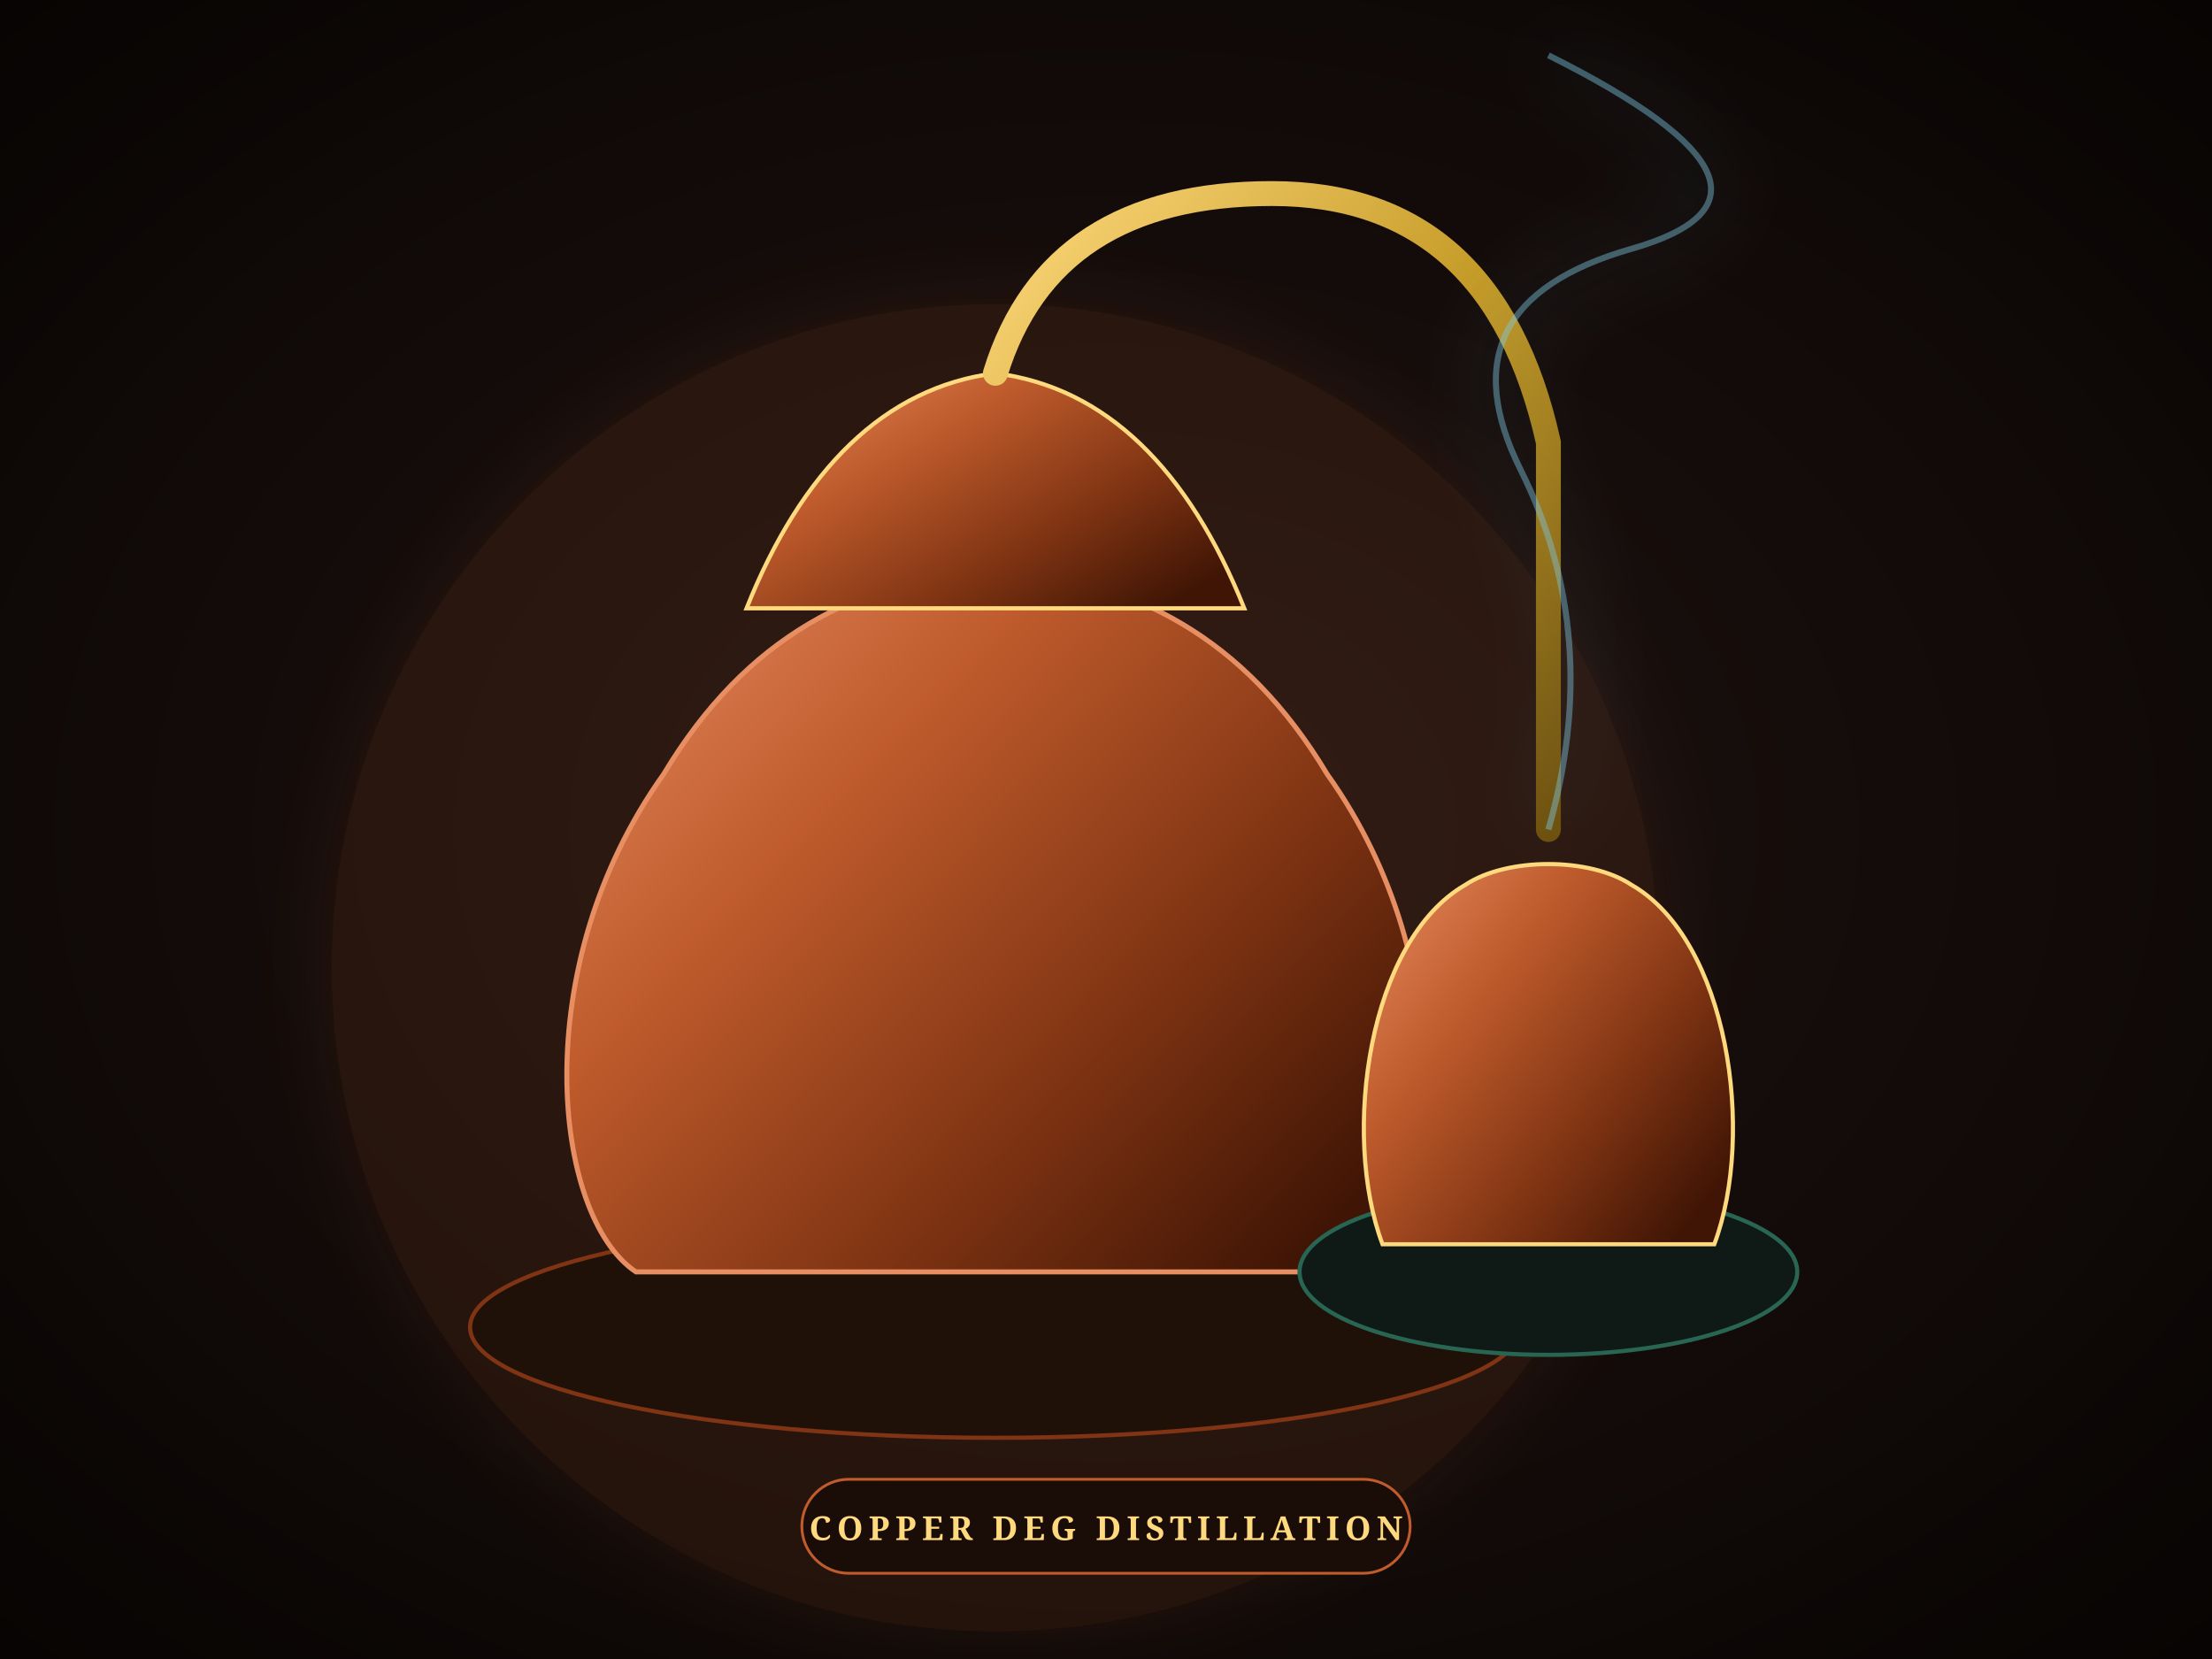
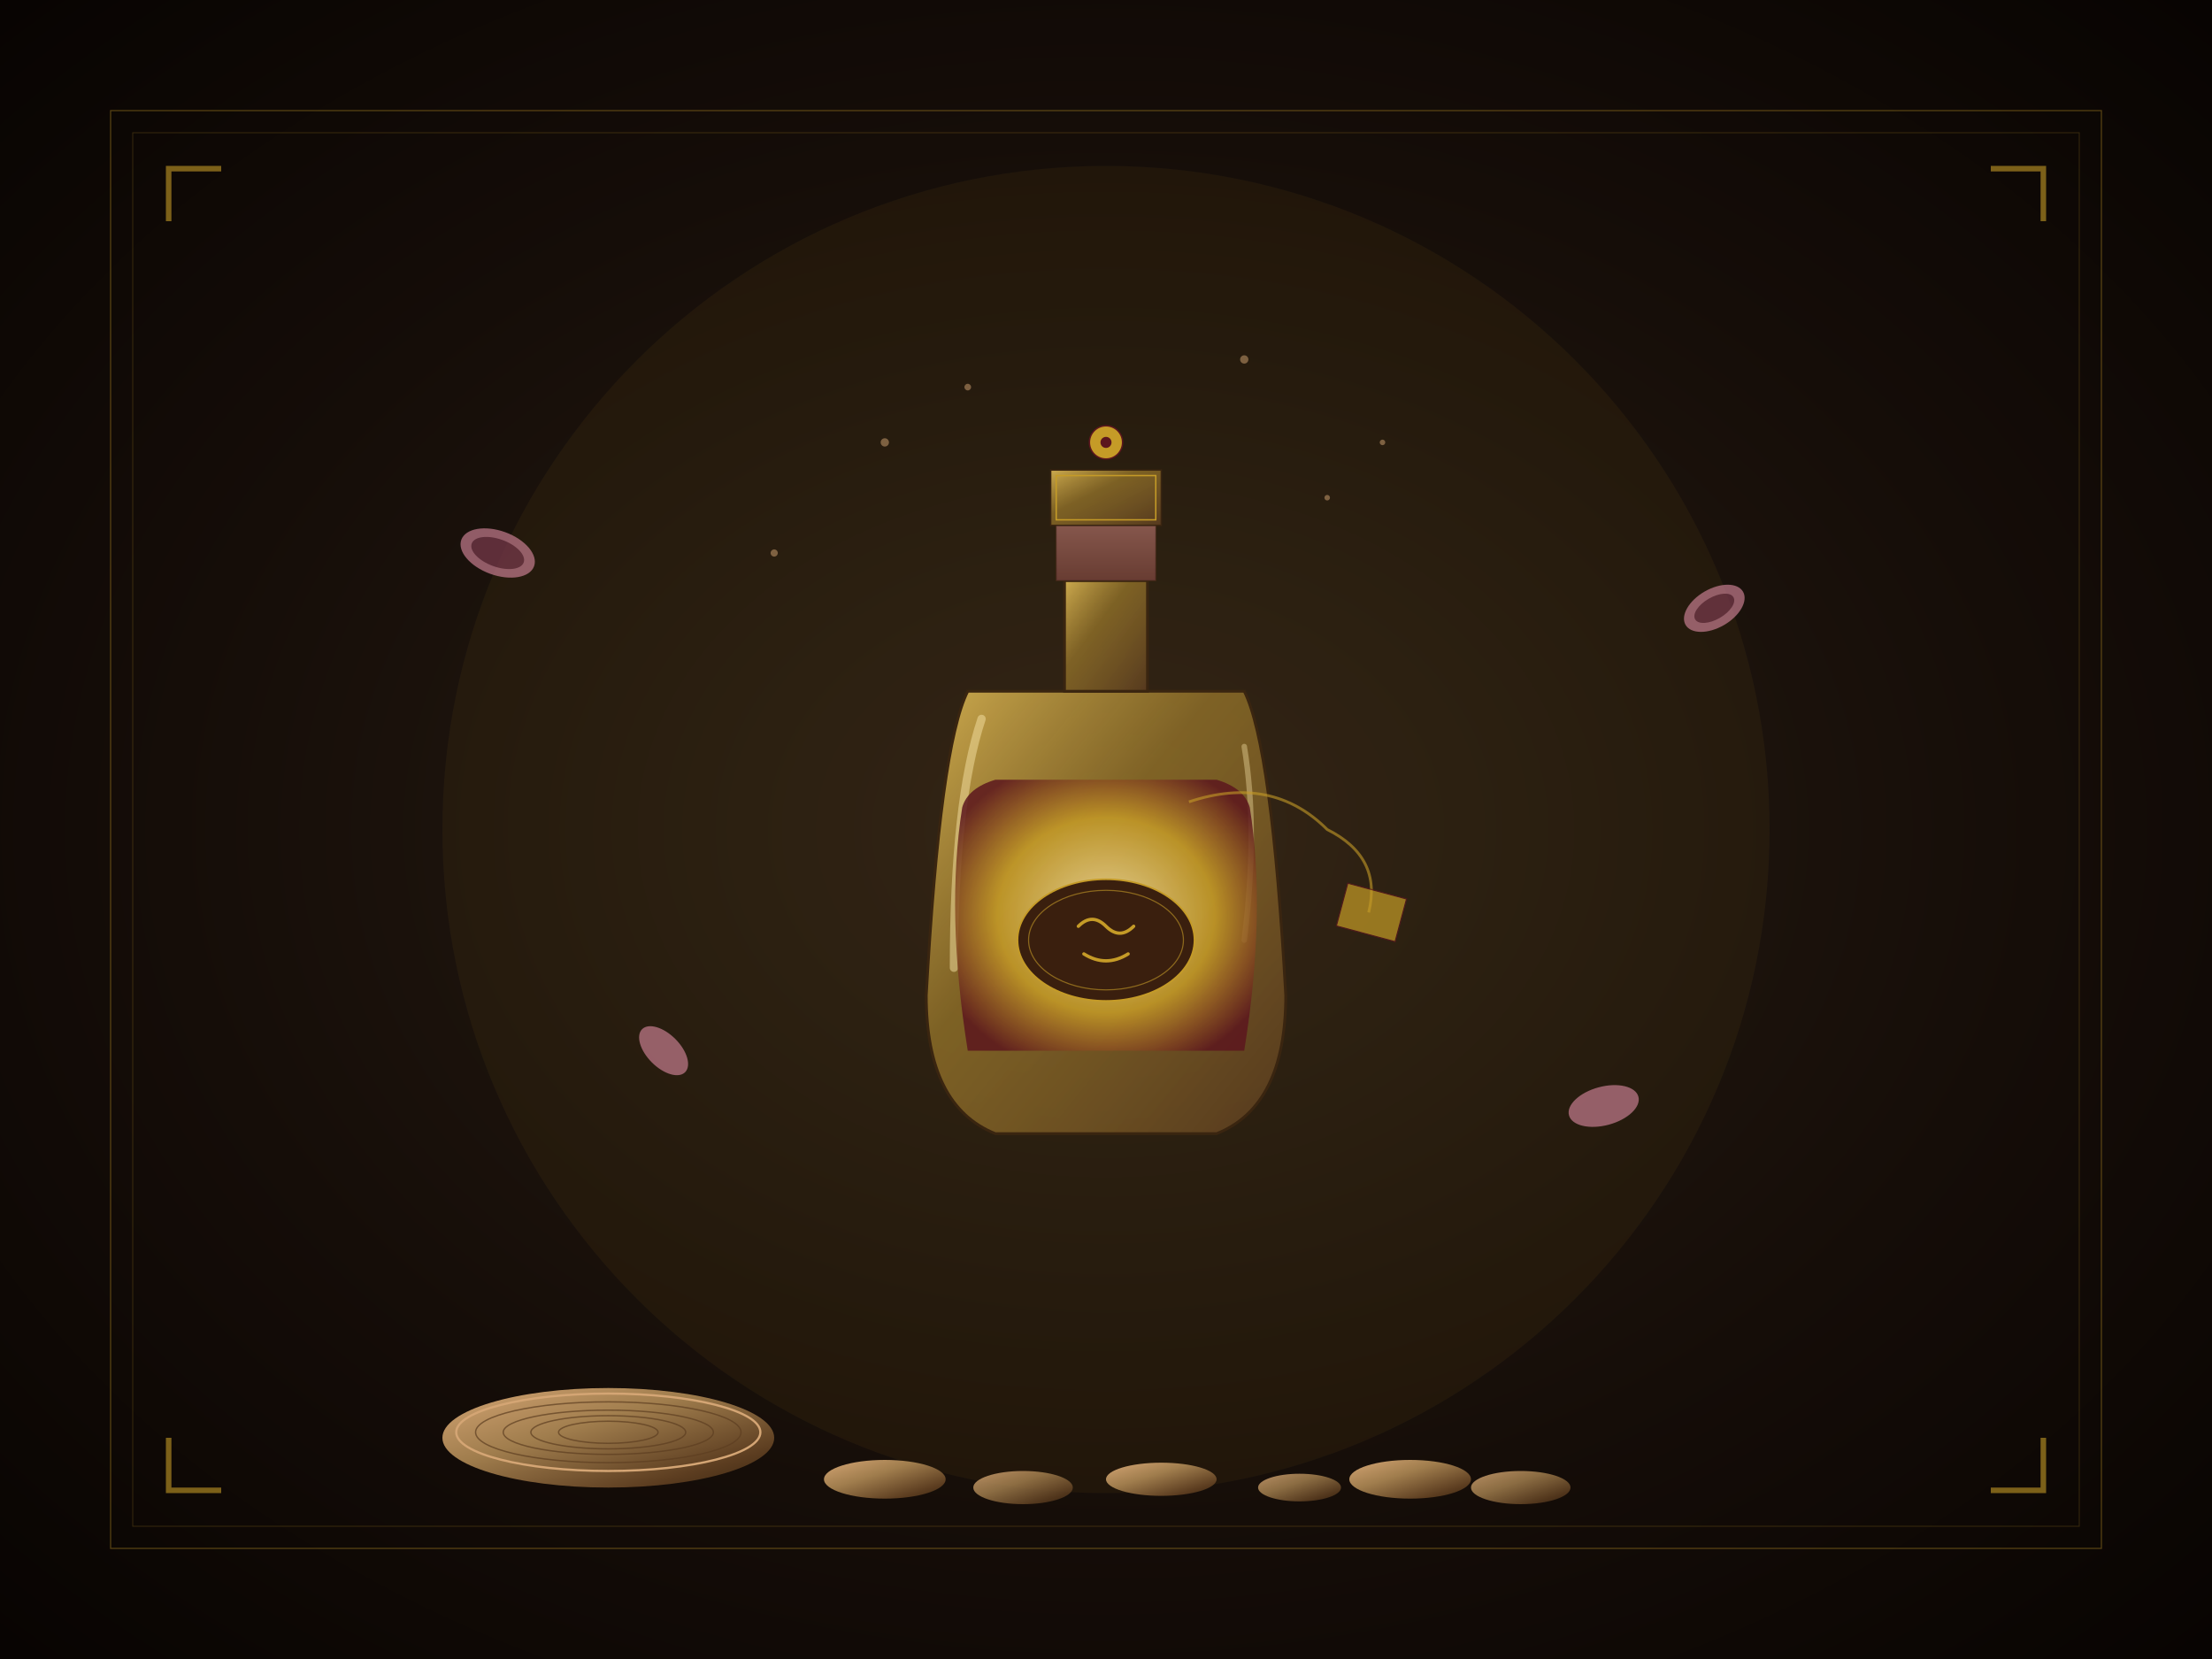
- <svg xmlns="http://www.w3.org/2000/svg" viewBox="0 0 800 600" width="100%" height="100%">
+ <svg xmlns="http://www.w3.org/2000/svg" viewBox="0 0 800 600" preserveAspectRatio="xMidYMid slice">
  <defs>
-     <radialGradient id="stillBg" cx="50%" cy="50%" r="75%">
-       <stop offset="0%" stop-color="#1f1412" />
-       <stop offset="60%" stop-color="#110a08" />
-       <stop offset="100%" stop-color="#050302" />
+     <radialGradient id="sandalBg" cx="50%" cy="50%" r="70%">
+       <stop offset="0%" stop-color="#2a1f15" />
+       <stop offset="60%" stop-color="#150d08" />
+       <stop offset="100%" stop-color="#080402" />
    </radialGradient>
-     <linearGradient id="copper" x1="0%" y1="0%" x2="100%" y2="80%">
-       <stop offset="0%" stop-color="#e88e63" />
-       <stop offset="35%" stop-color="#bf5b2c" />
-       <stop offset="70%" stop-color="#803413" />
-       <stop offset="100%" stop-color="#401505" />
+     <linearGradient id="sandalwood" x1="0%" y1="0%" x2="100%" y2="100%">
+       <stop offset="0%" stop-color="#d4a574" />
+       <stop offset="40%" stop-color="#a07d4d" />
+       <stop offset="80%" stop-color="#5c3d20" />
+       <stop offset="100%" stop-color="#3a2510" />
    </linearGradient>
-     <linearGradient id="brass" x1="0%" y1="0%" x2="100%" y2="100%">
-       <stop offset="0%" stop-color="#ffd97d" />
-       <stop offset="50%" stop-color="#c59b27" />
-       <stop offset="100%" stop-color="#6e500c" />
+     <linearGradient id="roseAccent" x1="0%" y1="0%" x2="0%" y2="100%">
+       <stop offset="0%" stop-color="#c47c8f" />
+       <stop offset="100%" stop-color="#7a3a4d" />
    </linearGradient>
-     <filter id="flameGlow" x="-30%" y="-30%" width="160%" height="160%">
-       <feGaussianBlur stdDeviation="14" result="blur" />
-       <feComposite in="SourceGraphic" in2="blur" operator="over" />
-     </filter>
+     <linearGradient id="bottleGlass" x1="0%" y1="0%" x2="100%" y2="100%">
+       <stop offset="0%" stop-color="#dfba55" stop-opacity="0.9" />
+       <stop offset="40%" stop-color="#a07d2d" stop-opacity="0.7" />
+       <stop offset="100%" stop-color="#5c3d20" stop-opacity="0.85" />
+     </linearGradient>
+     <radialGradient id="attarGrad" cx="50%" cy="50%" r="60%">
+       <stop offset="0%" stop-color="#f5e1a4" />
+       <stop offset="60%" stop-color="#c59b27" />
+       <stop offset="100%" stop-color="#5c161d" />
+     </radialGradient>
  </defs>
-   <rect width="800" height="600" fill="url(#stillBg)" />
-   <circle cx="360" cy="350" r="240" fill="#bf5b2c" opacity="0.12" filter="url(#flameGlow)" />
-   <ellipse cx="360" cy="480" rx="190" ry="40" fill="#1f1008" stroke="#803413" stroke-width="1.5" />
-   <path d="M 230 460 C 200 440, 190 350, 240 280 C 270 230, 310 210, 360 205 C 410 210, 450 230, 480 280 C 530 350, 520 440, 490 460 Z" fill="url(#copper)" stroke="#e88e63" stroke-width="1.8" />
-   <path d="M 270 220 C 290 170, 320 140, 360 135 C 400 140, 430 170, 450 220 Z" fill="url(#copper)" stroke="#ffd97d" stroke-width="1.5" />
-   <path d="M 360 135 Q 380 70, 460 70 T 560 160 L 560 300" fill="none" stroke="url(#brass)" stroke-width="9" stroke-linecap="round" />
-   <ellipse cx="560" cy="460" rx="90" ry="30" fill="#0f1915" stroke="#286653" stroke-width="1.5" />
-   <path d="M 500 450 C 485 410, 495 340, 530 320 C 545 310, 575 310, 590 320 C 625 340, 635 410, 620 450 Z" fill="url(#copper)" stroke="#ffd97d" stroke-width="1.5" />
-   <path d="M 560 300 Q 580 230, 550 170 T 590 90 T 560 20" fill="none" stroke="#7ec8e3" stroke-width="2.2" opacity="0.45" filter="url(#flameGlow)" />
-   <rect x="290" y="535" width="220" height="34" rx="17" fill="#1a0d07" stroke="#bf5b2c" stroke-width="1" />
-   <text x="400" y="557" fill="#ffd97d" font-family="Georgia, serif" font-size="12" font-weight="bold" letter-spacing="2" text-anchor="middle">COPPER DEG DISTILLATION</text>
+   <rect width="800" height="600" fill="url(#sandalBg)" />
+   <circle cx="400" cy="300" r="240" fill="#c59b27" opacity="0.06" />
+   <g transform="translate(400,420)">
+     <ellipse cx="-180" cy="100" rx="60" ry="18" fill="url(#sandalwood)" />
+     <ellipse cx="-180" cy="98" rx="55" ry="14" fill="none" stroke="#d4a574" stroke-width="0.8" />
+     <g fill="none" stroke="#5c3d20" stroke-width="0.5" opacity="0.7">
+       <ellipse cx="-180" cy="98" rx="48" ry="11" />
+       <ellipse cx="-180" cy="98" rx="38" ry="8" />
+       <ellipse cx="-180" cy="98" rx="28" ry="6" />
+       <ellipse cx="-180" cy="98" rx="18" ry="4" />
+     </g>
+     <ellipse cx="-80" cy="115" rx="22" ry="7" fill="url(#sandalwood)" />
+     <ellipse cx="-30" cy="118" rx="18" ry="6" fill="url(#sandalwood)" opacity="0.85" />
+     <ellipse cx="20" cy="115" rx="20" ry="6" fill="url(#sandalwood)" />
+     <ellipse cx="70" cy="118" rx="15" ry="5" fill="url(#sandalwood)" opacity="0.85" />
+     <ellipse cx="110" cy="115" rx="22" ry="7" fill="url(#sandalwood)" />
+     <ellipse cx="150" cy="118" rx="18" ry="6" fill="url(#sandalwood)" opacity="0.85" />
+   </g>
+   <g transform="translate(400,300)">
+     <path d="M -50 -50 Q -60 -30 -65 60 Q -65 100 -40 110 L 40 110 Q 65 100 65 60 Q 60 -30 50 -50 Z" fill="url(#bottleGlass)" stroke="#3a2510" stroke-width="1" />
+     <path d="M -45 -40 Q -55 -10 -55 50" stroke="#f5e1a4" stroke-width="3" fill="none" opacity="0.5" stroke-linecap="round" />
+     <path d="M 50 -30 Q 55 0 50 40" stroke="#f5e1a4" stroke-width="2" fill="none" opacity="0.4" stroke-linecap="round" />
+     <path d="M -52 -8 Q -58 30 -50 80 L 50 80 Q 58 30 52 -8 Q 50 -15 40 -18 L -40 -18 Q -50 -15 -52 -8 Z" fill="url(#attarGrad)" opacity="0.85" />
+     <rect x="-15" y="-90" width="30" height="40" fill="url(#bottleGlass)" stroke="#3a2510" stroke-width="1" />
+     <rect x="-18" y="-110" width="36" height="20" fill="#5c3d20" stroke="#3a2510" stroke-width="0.5" />
+     <rect x="-18" y="-110" width="36" height="20" fill="url(#roseAccent)" opacity="0.4" />
+     <rect x="-20" y="-130" width="40" height="20" fill="url(#bottleGlass)" stroke="#3a2510" stroke-width="0.5" />
+     <rect x="-18" y="-128" width="36" height="16" fill="none" stroke="#c59b27" stroke-width="0.5" />
+     <circle cx="0" cy="-140" r="6" fill="#c59b27" stroke="#5c161d" stroke-width="0.5" />
+     <circle cx="0" cy="-140" r="2" fill="#5c161d" />
+     <ellipse cx="0" cy="40" rx="32" ry="22" fill="#3a1f0e" stroke="#c59b27" stroke-width="0.6" />
+     <ellipse cx="0" cy="40" rx="28" ry="18" fill="none" stroke="#c59b27" stroke-width="0.4" opacity="0.6" />
+     <path d="M -10 35 Q -5 30 0 35 Q 5 40 10 35 M -8 45 Q 0 50 8 45" stroke="#c59b27" stroke-width="1.2" fill="none" stroke-linecap="round" />
+     <path d="M 30 -10 Q 60 -20 80 0 Q 100 10 95 30" stroke="#c59b27" stroke-width="1" fill="none" opacity="0.6" />
+     <rect x="85" y="22" width="22" height="16" fill="#c59b27" opacity="0.7" stroke="#5c161d" stroke-width="0.4" transform="rotate(15 96 30)" />
+   </g>
+   <g opacity="0.7">
+     <ellipse cx="180" cy="200" rx="14" ry="8" fill="#c47c8f" transform="rotate(20 180 200)" />
+     <ellipse cx="180" cy="200" rx="10" ry="5" fill="#7a3a4d" transform="rotate(20 180 200)" />
+     <ellipse cx="620" cy="220" rx="12" ry="7" fill="#c47c8f" transform="rotate(-30 620 220)" />
+     <ellipse cx="620" cy="220" rx="8" ry="4" fill="#7a3a4d" transform="rotate(-30 620 220)" />
+     <ellipse cx="240" cy="380" rx="11" ry="6" fill="#c47c8f" transform="rotate(45 240 380)" />
+     <ellipse cx="580" cy="400" rx="13" ry="7" fill="#c47c8f" transform="rotate(-15 580 400)" />
+   </g>
+   <g opacity="0.5" fill="#d4a574">
+     <circle cx="320" cy="160" r="1.5" />
+     <circle cx="480" cy="180" r="1" />
+     <circle cx="350" cy="140" r="1.2" />
+     <circle cx="450" cy="130" r="1.5" />
+     <circle cx="500" cy="160" r="1" />
+     <circle cx="280" cy="200" r="1.3" />
+   </g>
+   <rect x="40" y="40" width="720" height="520" fill="none" stroke="#c59b27" stroke-width="0.4" opacity="0.4" />
+   <rect x="48" y="48" width="704" height="504" fill="none" stroke="#c59b27" stroke-width="0.3" opacity="0.25" />
+   <g fill="#c59b27" opacity="0.6">
+     <path d="M 60 60 L 80 60 L 80 62 L 62 62 L 62 80 L 60 80 Z" />
+     <path d="M 740 60 L 720 60 L 720 62 L 738 62 L 738 80 L 740 80 Z" />
+     <path d="M 60 540 L 80 540 L 80 538 L 62 538 L 62 520 L 60 520 Z" />
+     <path d="M 740 540 L 720 540 L 720 538 L 738 538 L 738 520 L 740 520 Z" />
+   </g>
</svg>
